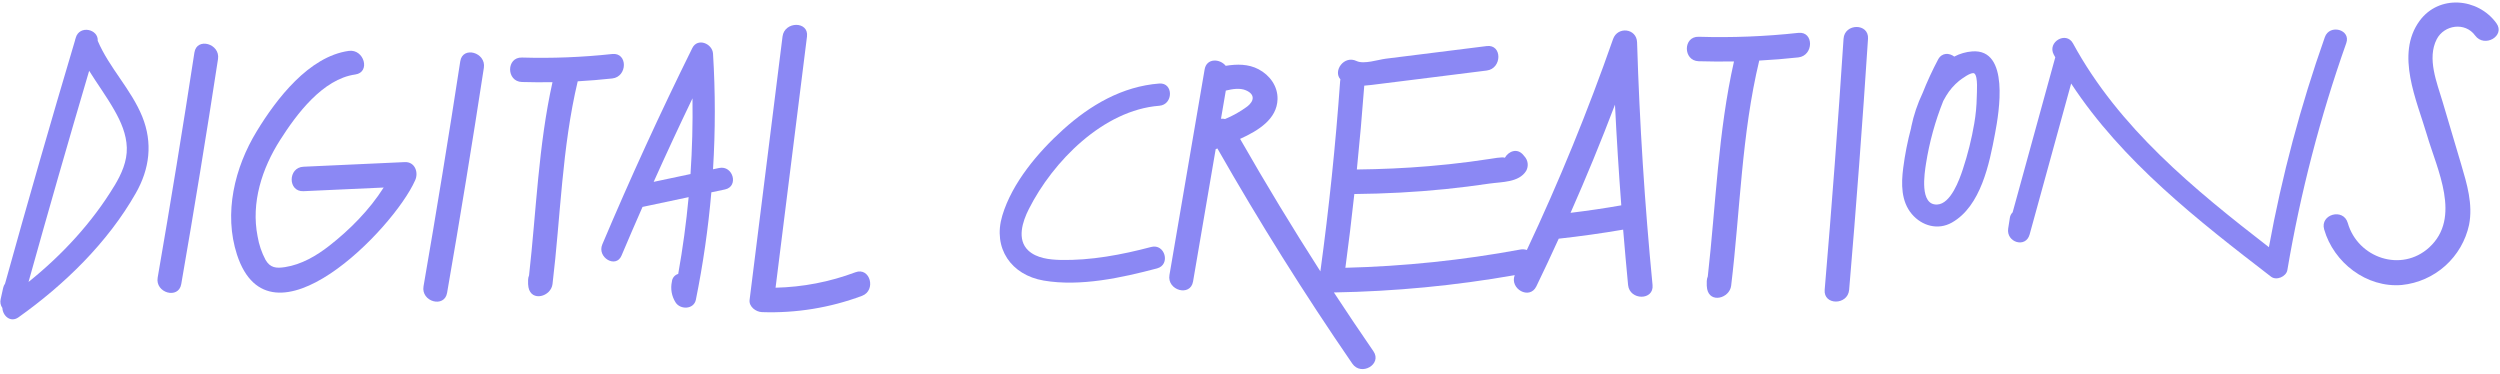
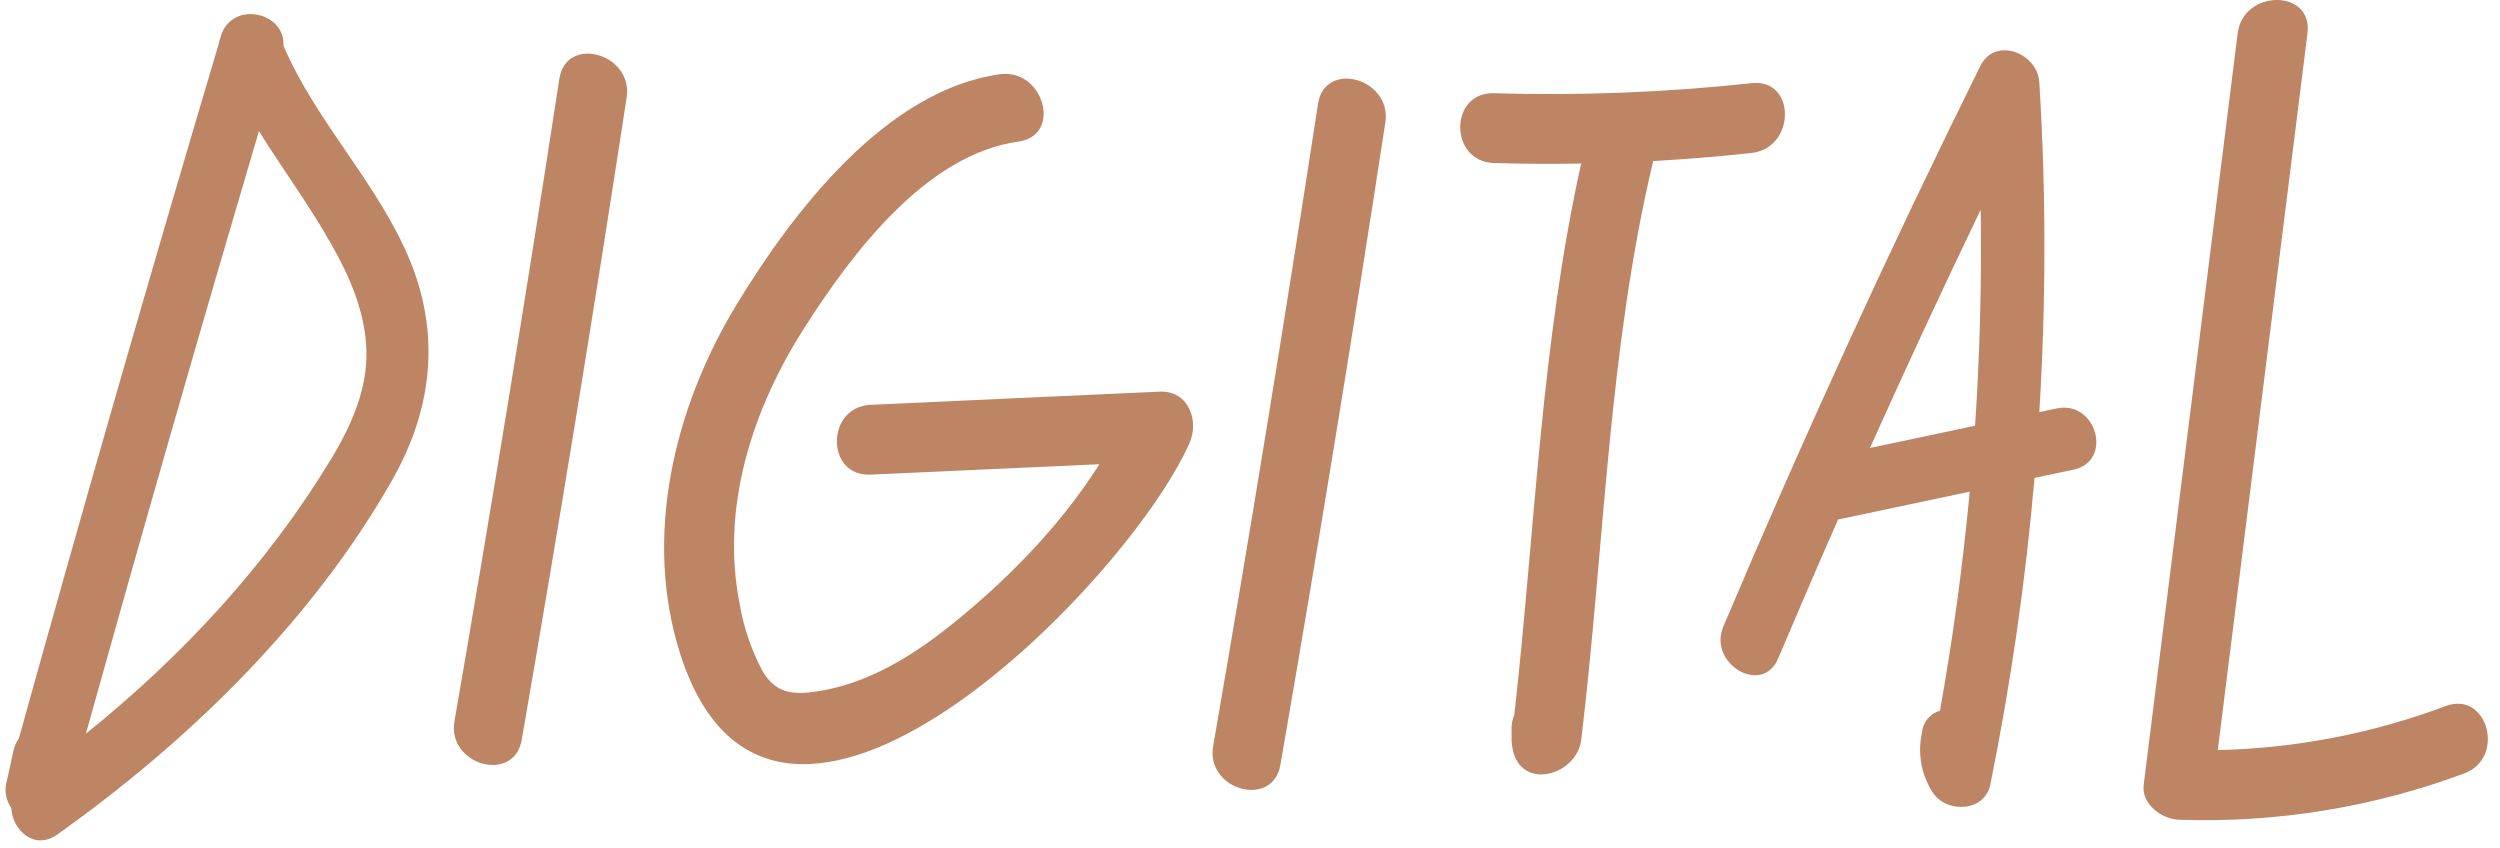
- <svg xmlns="http://www.w3.org/2000/svg" width="488" height="73" viewBox="0 0 488 73" fill="none">
-   <path d="M226.294 20.645C229.058 20.433 229.082 16.092 226.294 16.304C219.059 16.859 212.818 20.515 207.532 25.285C202.641 29.698 197.562 35.679 195.642 42.104C193.752 48.442 197.364 53.68 203.741 54.77C210.879 55.985 218.973 54.215 225.856 52.392C228.557 51.678 227.409 47.492 224.703 48.21C218.977 49.725 212.91 50.877 206.963 50.738C204.869 50.684 202.352 50.41 200.741 48.914C198.421 46.758 199.612 43.213 200.827 40.811C205.525 31.497 215.379 21.484 226.294 20.645Z" fill="#8B88F4" />
-   <path d="M319.558 8.264C319.471 5.51 315.748 5.105 314.87 7.627C309.977 21.633 304.36 35.376 298.041 48.799C297.627 48.657 297.183 48.627 296.753 48.712C285.486 50.794 274.073 51.984 262.619 52.272C263.262 47.478 263.844 42.678 264.365 37.874C270.307 37.816 276.245 37.513 282.158 36.91C285.03 36.617 287.893 36.258 290.748 35.834C293.16 35.487 296.469 35.646 297.901 33.365C298.159 32.906 298.261 32.377 298.195 31.856C298.128 31.335 297.895 30.849 297.53 30.471L297.361 30.268C296.17 28.821 294.467 29.52 293.749 30.794C293.367 30.562 291.173 30.972 290.855 31.016C289.514 31.225 288.168 31.416 286.817 31.59C284.171 31.934 281.513 32.217 278.844 32.439C274.185 32.834 269.516 33.032 264.857 33.085C265.413 27.641 265.895 22.186 266.304 16.719C266.748 16.695 267.206 16.647 267.688 16.584C270.191 16.28 272.695 15.957 275.198 15.649L290.213 13.767C293.223 13.391 293.261 8.611 290.213 8.992L277.074 10.637L270.505 11.457C269 11.645 266.222 12.595 264.799 11.911C262.354 10.734 260.173 13.84 261.645 15.485C261.645 15.595 261.606 15.711 261.596 15.832C260.709 28.257 259.423 40.636 257.738 52.971C252.294 44.486 247.07 35.865 242.067 27.109C245.694 25.469 249.273 23.221 249.374 19.367C249.446 16.84 247.864 14.674 245.675 13.521C243.673 12.465 241.44 12.494 239.26 12.846C238.121 11.428 235.526 11.312 235.145 13.541C232.856 26.927 230.566 40.309 228.277 53.685C227.766 56.69 232.367 57.983 232.883 54.954C234.353 46.343 235.825 37.731 237.301 29.12L237.634 28.975C245.818 43.339 254.596 57.34 263.969 70.977C265.696 73.495 269.839 71.107 268.093 68.565C265.479 64.771 262.907 60.944 260.376 57.086C272.212 56.888 284.014 55.759 295.673 53.709C294.636 56.372 298.567 58.605 299.889 55.909C301.384 52.822 302.842 49.716 304.263 46.59C308.476 46.127 312.667 45.539 316.838 44.825C317.137 48.426 317.458 52.029 317.802 55.634C318.106 58.668 322.881 58.697 322.577 55.634C321.047 39.887 320.04 24.097 319.558 8.264ZM243.234 17.645C245.004 18.417 244.831 19.719 243.466 20.785C242.125 21.778 240.667 22.602 239.125 23.236C238.868 23.168 238.602 23.148 238.338 23.178L239.279 17.679C240.591 17.366 242.052 17.125 243.234 17.641V17.645ZM306.564 41.559C309.648 34.594 312.542 27.551 315.246 20.428C315.567 26.985 315.977 33.537 316.476 40.083C313.193 40.659 309.889 41.146 306.564 41.545V41.559Z" fill="#8B88F4" />
-   <path d="M384.981 10.033C383.754 10.127 382.559 10.472 381.47 11.046C380.505 10.299 379.058 10.236 378.32 11.606C377.196 13.725 376.189 15.906 375.306 18.137C374.304 20.239 373.557 22.454 373.082 24.735C373.082 24.822 373.053 24.909 373.044 24.991C372.358 27.556 371.844 30.165 371.505 32.8C371.109 35.877 371.071 39.292 373.198 41.795C375.156 44.1 378.291 44.983 381.007 43.449C386.679 40.247 388.333 31.922 389.428 26.085C390.215 21.928 392.342 9.498 384.981 10.033ZM385.864 18.947C385.834 20.663 385.672 22.373 385.382 24.064C384.865 27.112 384.117 30.116 383.144 33.05C382.478 35.066 380.799 39.803 378.137 39.923C374.65 40.092 375.667 33.793 375.952 31.96C376.614 27.759 377.747 23.647 379.328 19.699C379.507 19.357 379.695 19.019 379.902 18.686C380.565 17.587 381.41 16.609 382.401 15.793C382.811 15.469 384.861 13.921 385.401 14.345C386.153 14.929 385.869 18.112 385.864 18.947Z" fill="#8B88F4" />
-   <path d="M453.81 7.251C449.087 20.605 445.435 34.315 442.89 48.249C428.275 36.948 413.598 24.943 404.651 8.471C403.315 6.016 399.567 8.206 400.898 10.661C400.995 10.84 401.096 11.008 401.192 11.182C398.421 21.273 395.646 31.361 392.867 41.448C392.562 41.746 392.368 42.139 392.318 42.563L391.999 44.608C391.58 47.299 395.429 48.524 396.186 45.76L404.289 16.304C414.283 31.532 428.97 42.973 443.305 54.008C444.356 54.819 446.276 54.008 446.493 52.711C449.047 37.637 452.896 22.812 457.997 8.399C458.927 5.766 454.736 4.632 453.81 7.251Z" fill="#8B88F4" />
-   <path d="M487.293 4.525C483.7 -0.428 476.07 -1.103 472.293 4.087C467.547 10.608 471.762 19.598 473.74 26.346C475.717 33.094 480.531 42.495 474.174 48.307C468.777 53.241 460.254 50.39 458.281 43.512C457.432 40.56 452.826 41.814 453.675 44.781C455.537 51.268 461.961 56.222 468.844 55.628C471.991 55.305 474.955 53.995 477.312 51.884C479.669 49.773 481.297 46.971 481.964 43.879C482.745 39.861 481.554 35.906 480.42 32.081C479.211 27.994 477.999 23.909 476.783 19.825C475.689 16.135 473.721 11.418 475.645 7.661C477.092 4.849 481.192 4.236 483.15 6.937C484.959 9.402 489.102 7.019 487.293 4.525Z" fill="#8B88F4" />
-   <path d="M351.04 6.416C344.578 7.121 338.075 7.375 331.578 7.178C328.505 7.087 328.505 11.861 331.578 11.953C333.88 12.021 336.179 12.034 338.475 11.992C335.369 25.767 334.939 39.943 333.362 53.955C333.239 54.245 333.171 54.556 333.16 54.871C333.16 55.156 333.16 55.431 333.16 55.706C333.16 55.73 333.16 55.749 333.16 55.768C333.167 55.982 333.191 56.195 333.232 56.405C333.796 59.275 337.626 58.218 337.92 55.768C339.69 41.115 339.946 26.235 343.404 11.823C345.951 11.688 348.495 11.482 351.035 11.206C354.064 10.858 354.098 6.083 351.04 6.416Z" fill="#8B88F4" />
-   <path d="M359.861 7.565C358.794 23.916 357.566 40.252 356.177 56.575C355.916 59.637 360.691 59.618 360.952 56.575C362.341 40.249 363.569 23.913 364.637 7.565C364.839 4.493 360.059 4.507 359.861 7.565Z" fill="#8B88F4" />
-   <path d="M140.368 32.792L139.182 33.043C139.647 25.527 139.647 17.99 139.182 10.475C139.061 8.492 136.163 7.311 135.14 9.38C128.905 21.978 123.048 34.755 117.569 47.711C116.493 50.252 120.231 52.466 121.316 49.9C122.661 46.717 124.029 43.546 125.421 40.389L134.421 38.483C133.955 43.5 133.277 48.495 132.386 53.469C132.052 53.564 131.755 53.758 131.536 54.027C131.316 54.295 131.183 54.624 131.156 54.97C131.003 55.66 130.987 56.373 131.109 57.069C131.232 57.765 131.49 58.43 131.87 59.026C132.796 60.502 135.449 60.425 135.835 58.505C137.237 51.581 138.245 44.582 138.854 37.543L141.521 36.979C144.256 36.4 143.098 32.213 140.368 32.792ZM127.596 35.498C130.05 30.032 132.576 24.597 135.174 19.195C135.245 24.131 135.116 29.057 134.788 33.974L127.596 35.498Z" fill="#8B88F4" />
-   <path d="M19.077 7.971C19.231 5.675 15.541 4.846 14.794 7.34V7.393C14.719 7.544 14.671 7.707 14.649 7.875C9.948 23.66 5.393 39.49 0.985 55.365C0.807 55.612 0.682 55.893 0.618 56.19C0.459 56.918 0.304 57.637 0.136 58.37C0.061 58.667 0.051 58.978 0.108 59.279C0.164 59.581 0.286 59.866 0.464 60.116C0.536 61.636 2.041 63.049 3.608 61.939C12.575 55.568 21.03 47.349 26.505 37.712C29.215 32.951 29.847 27.911 27.768 22.76C25.598 17.43 21.339 13.267 19.077 7.971ZM22.352 36.226C18.035 43.399 12.131 49.77 5.567 55.037C9.406 41.272 13.352 27.533 17.403 13.822C19.009 16.398 20.818 18.843 22.342 21.539C23.616 23.768 24.681 26.218 24.754 28.823C24.831 31.504 23.712 33.969 22.352 36.241V36.226Z" fill="#8B88F4" />
-   <path d="M119.503 15.318C122.527 14.985 122.561 10.21 119.503 10.543C113.651 11.177 107.762 11.408 101.879 11.232C98.801 11.14 98.806 15.916 101.879 16.007C103.866 16.065 105.855 16.076 107.845 16.041C105.091 28.432 104.686 41.17 103.272 53.75C103.154 54.031 103.09 54.332 103.084 54.637C103.084 54.893 103.084 55.144 103.084 55.39C103.082 55.41 103.082 55.431 103.084 55.452C103.092 55.666 103.116 55.879 103.157 56.089C103.721 58.983 107.551 57.903 107.85 55.457C109.437 42.256 109.683 28.857 112.77 15.872C115.02 15.744 117.265 15.559 119.503 15.318Z" fill="#8B88F4" />
-   <path d="M166.969 53.151C161.982 55.023 156.715 56.04 151.39 56.161L157.525 7.127C157.906 4.083 153.126 4.112 152.75 7.127C150.608 24.266 148.465 41.403 146.32 58.538C146.156 59.85 147.546 60.887 148.732 60.926C155.387 61.156 162.022 60.078 168.262 57.752C171.093 56.691 169.858 52.07 166.969 53.151Z" fill="#8B88F4" />
-   <path d="M37.95 10.252C35.7 24.922 33.309 39.565 30.778 54.183C30.257 57.188 34.859 58.481 35.38 55.452C37.916 40.831 40.309 26.187 42.557 11.521C43.015 8.516 38.413 7.219 37.95 10.252Z" fill="#8B88F4" />
-   <path d="M89.844 11.961C87.594 26.63 85.203 41.274 82.672 55.892C82.151 58.897 86.753 60.189 87.273 57.16C89.811 42.539 92.203 27.896 94.451 13.23C94.909 10.225 90.307 8.927 89.844 11.961Z" fill="#8B88F4" />
-   <path d="M79.011 31.643L59.236 32.545C56.178 32.68 56.158 37.46 59.236 37.32L74.892 36.607C72.128 40.981 68.241 44.879 64.281 47.97C61.773 49.933 58.835 51.646 55.642 52.138C53.916 52.408 52.748 52.297 51.832 50.724C51.074 49.293 50.551 47.749 50.284 46.152C48.977 39.558 51.147 32.873 54.673 27.341C57.89 22.281 63.003 15.418 69.35 14.54C72.379 14.12 71.091 9.519 68.082 9.934C60.287 11.019 53.944 19.334 50.124 25.609C45.783 32.714 43.632 41.642 46.266 49.726C52.7 69.357 76.783 44.777 81.022 35.227C81.756 33.698 81.018 31.552 79.011 31.643Z" fill="#8B88F4" />
+ <svg xmlns="http://www.w3.org/2000/svg" width="171" height="58" viewBox="0 0 171 58" fill="none">
+   <path d="M140.676 27.937L139.489 28.188C139.955 20.672 139.955 13.135 139.489 5.62C139.369 3.637 136.47 2.456 135.447 4.525C129.212 17.123 123.355 29.9 117.876 42.855C116.8 45.397 120.538 47.611 121.624 45.045C122.968 41.862 124.336 38.691 125.728 35.534L134.728 33.629C134.262 38.645 133.584 43.64 132.693 48.614C132.359 48.709 132.063 48.904 131.843 49.172C131.623 49.44 131.49 49.769 131.463 50.115C131.31 50.804 131.294 51.518 131.416 52.214C131.539 52.91 131.797 53.575 132.177 54.171C133.103 55.647 135.756 55.57 136.142 53.65C137.544 46.725 138.552 39.727 139.161 32.688L141.828 32.124C144.563 31.545 143.406 27.358 140.676 27.937ZM127.904 30.643C130.357 25.177 132.883 19.742 135.481 14.34C135.552 19.276 135.423 24.202 135.095 29.119L127.904 30.643Z" fill="#BE8565" />
+   <path d="M19.384 3.116C19.538 0.82 15.848 -0.009 15.101 2.485V2.538C15.027 2.689 14.978 2.852 14.956 3.02C10.255 18.805 5.7 34.635 1.292 50.51C1.114 50.757 0.989 51.038 0.925 51.335C0.766 52.063 0.612 52.782 0.443 53.515C0.368 53.812 0.358 54.123 0.415 54.424C0.471 54.726 0.593 55.011 0.771 55.261C0.843 56.781 2.348 58.194 3.916 57.084C12.882 50.713 21.337 42.494 26.812 32.857C29.523 28.096 30.154 23.056 28.076 17.905C25.905 12.575 21.646 8.412 19.384 3.116ZM22.659 31.371C18.342 38.544 12.438 44.915 5.874 50.182C9.713 36.416 13.659 22.678 17.71 8.967C19.316 11.543 21.125 13.988 22.649 16.684C23.923 18.913 24.989 21.363 25.061 23.968C25.138 26.649 24.019 29.114 22.659 31.386V31.371Z" fill="#BE8565" />
+   <path d="M119.81 10.463C122.834 10.13 122.868 5.355 119.81 5.688C113.958 6.322 108.069 6.553 102.186 6.377C99.108 6.286 99.113 11.061 102.186 11.152C104.173 11.21 106.162 11.222 108.152 11.186C105.398 23.577 104.993 36.316 103.58 48.895C103.461 49.176 103.397 49.477 103.391 49.782C103.391 50.038 103.391 50.289 103.391 50.535C103.389 50.556 103.389 50.577 103.391 50.597C103.399 50.811 103.423 51.024 103.464 51.234C104.028 54.128 107.858 53.048 108.157 50.602C109.744 37.401 109.99 24.002 113.077 11.017C115.328 10.889 117.572 10.704 119.81 10.463Z" fill="#BE8565" />
+   <path d="M167.276 48.296C162.289 50.167 157.022 51.185 151.697 51.306L157.832 2.272C158.213 -0.772 153.433 -0.743 153.057 2.272C150.916 19.411 148.772 36.548 146.628 53.684C146.464 54.995 147.853 56.032 149.039 56.071C155.694 56.301 162.329 55.223 168.569 52.897C171.4 51.836 170.165 47.215 167.276 48.296Z" fill="#BE8565" />
+   <path d="M38.258 5.398C36.007 20.067 33.616 34.71 31.085 49.328C30.564 52.333 35.166 53.626 35.687 50.597C38.224 35.976 40.616 21.332 42.864 6.666C43.322 3.661 38.721 2.364 38.258 5.398Z" fill="#BE8565" />
+   <path d="M90.151 7.106C87.901 21.775 85.51 36.419 82.979 51.037C82.458 54.042 87.06 55.334 87.581 52.305C90.118 37.684 92.51 23.041 94.758 8.375C95.216 5.37 90.615 4.072 90.151 7.106Z" fill="#BE8565" />
+   <path d="M79.318 26.788L59.543 27.69C56.485 27.825 56.465 32.605 59.543 32.465L75.199 31.752C72.436 36.126 68.548 40.024 64.588 43.115C62.08 45.078 59.142 46.791 55.949 47.283C54.223 47.553 53.055 47.442 52.139 45.869C51.381 44.438 50.859 42.894 50.591 41.297C49.284 34.703 51.454 28.018 54.98 22.486C58.197 17.426 63.31 10.563 69.657 9.685C72.686 9.265 71.398 4.664 68.389 5.079C60.594 6.164 54.252 14.479 50.431 20.754C46.09 27.859 43.939 36.787 46.573 44.871C53.007 64.502 77.09 39.922 81.33 30.372C82.063 28.843 81.325 26.697 79.318 26.788Z" fill="#BE8565" />
</svg>
